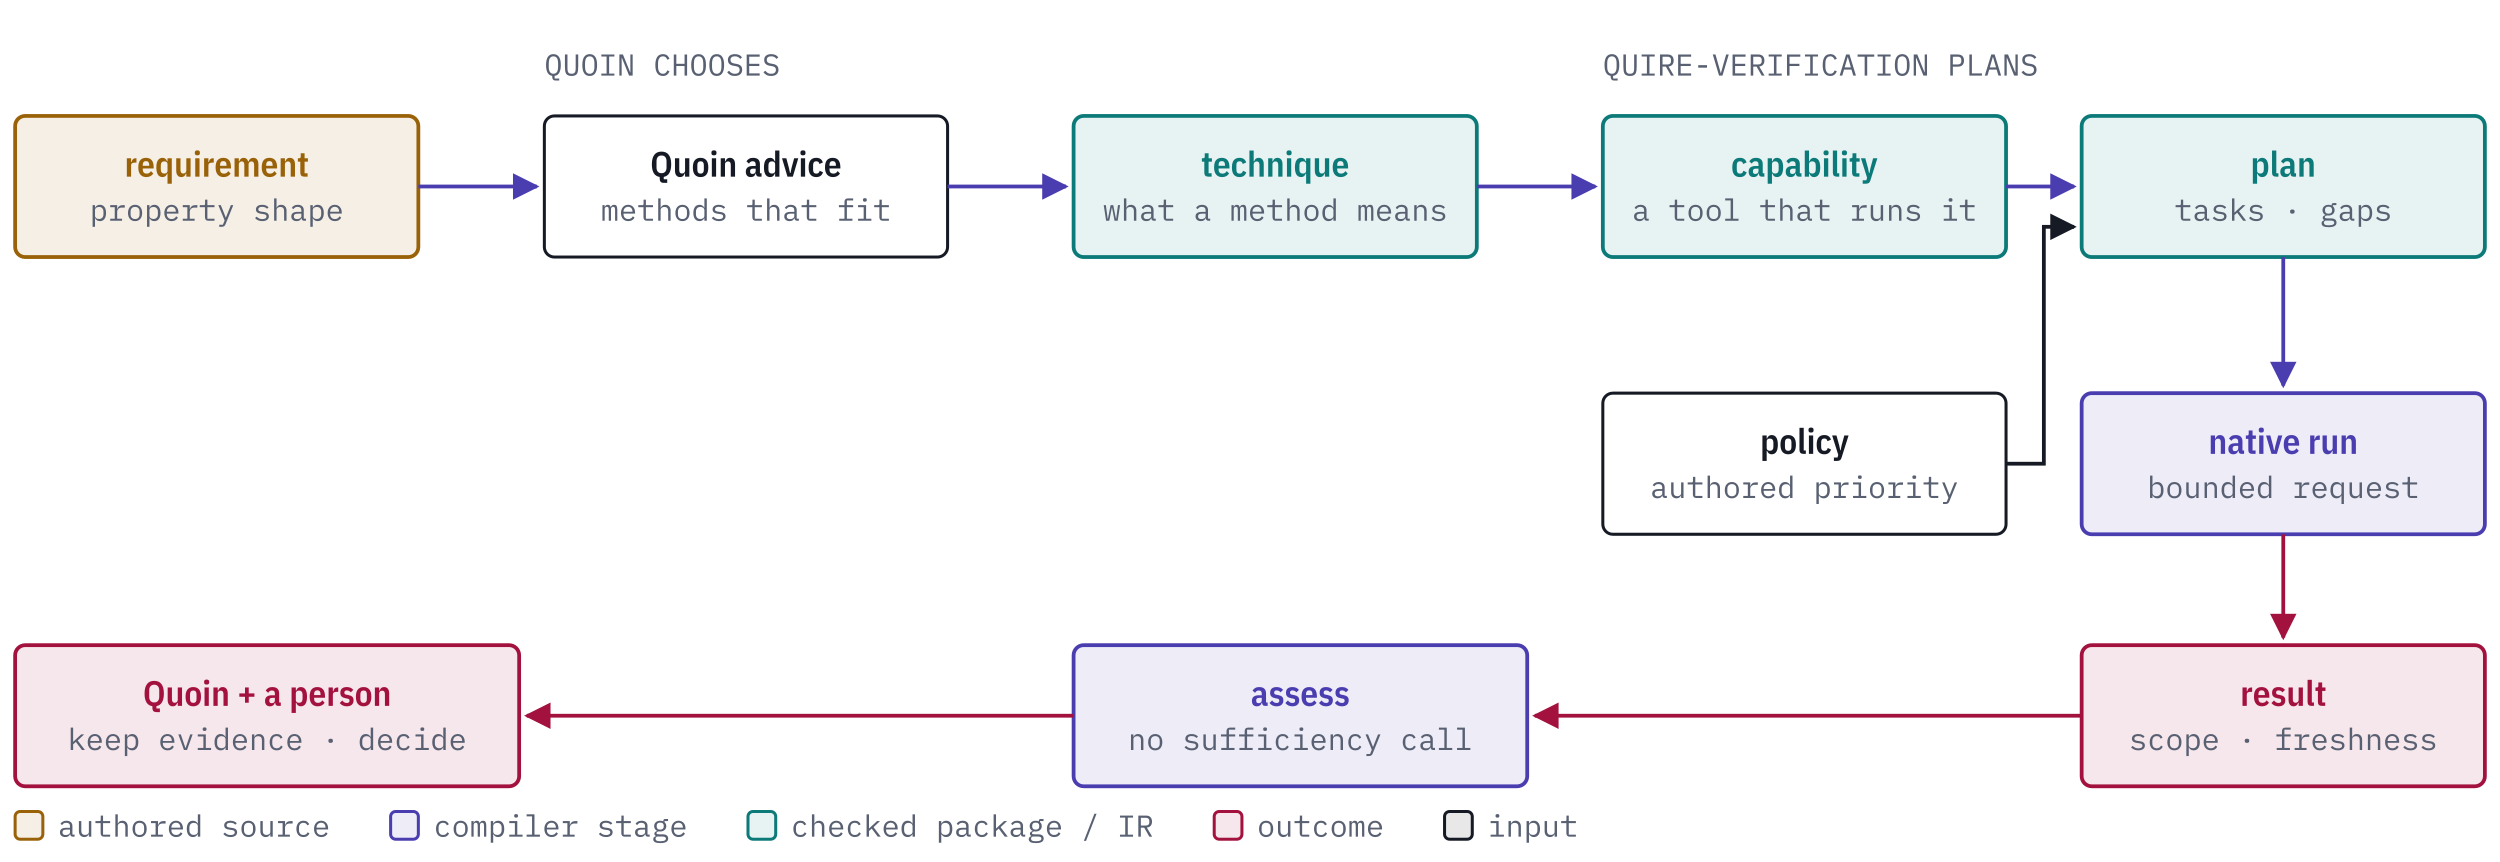
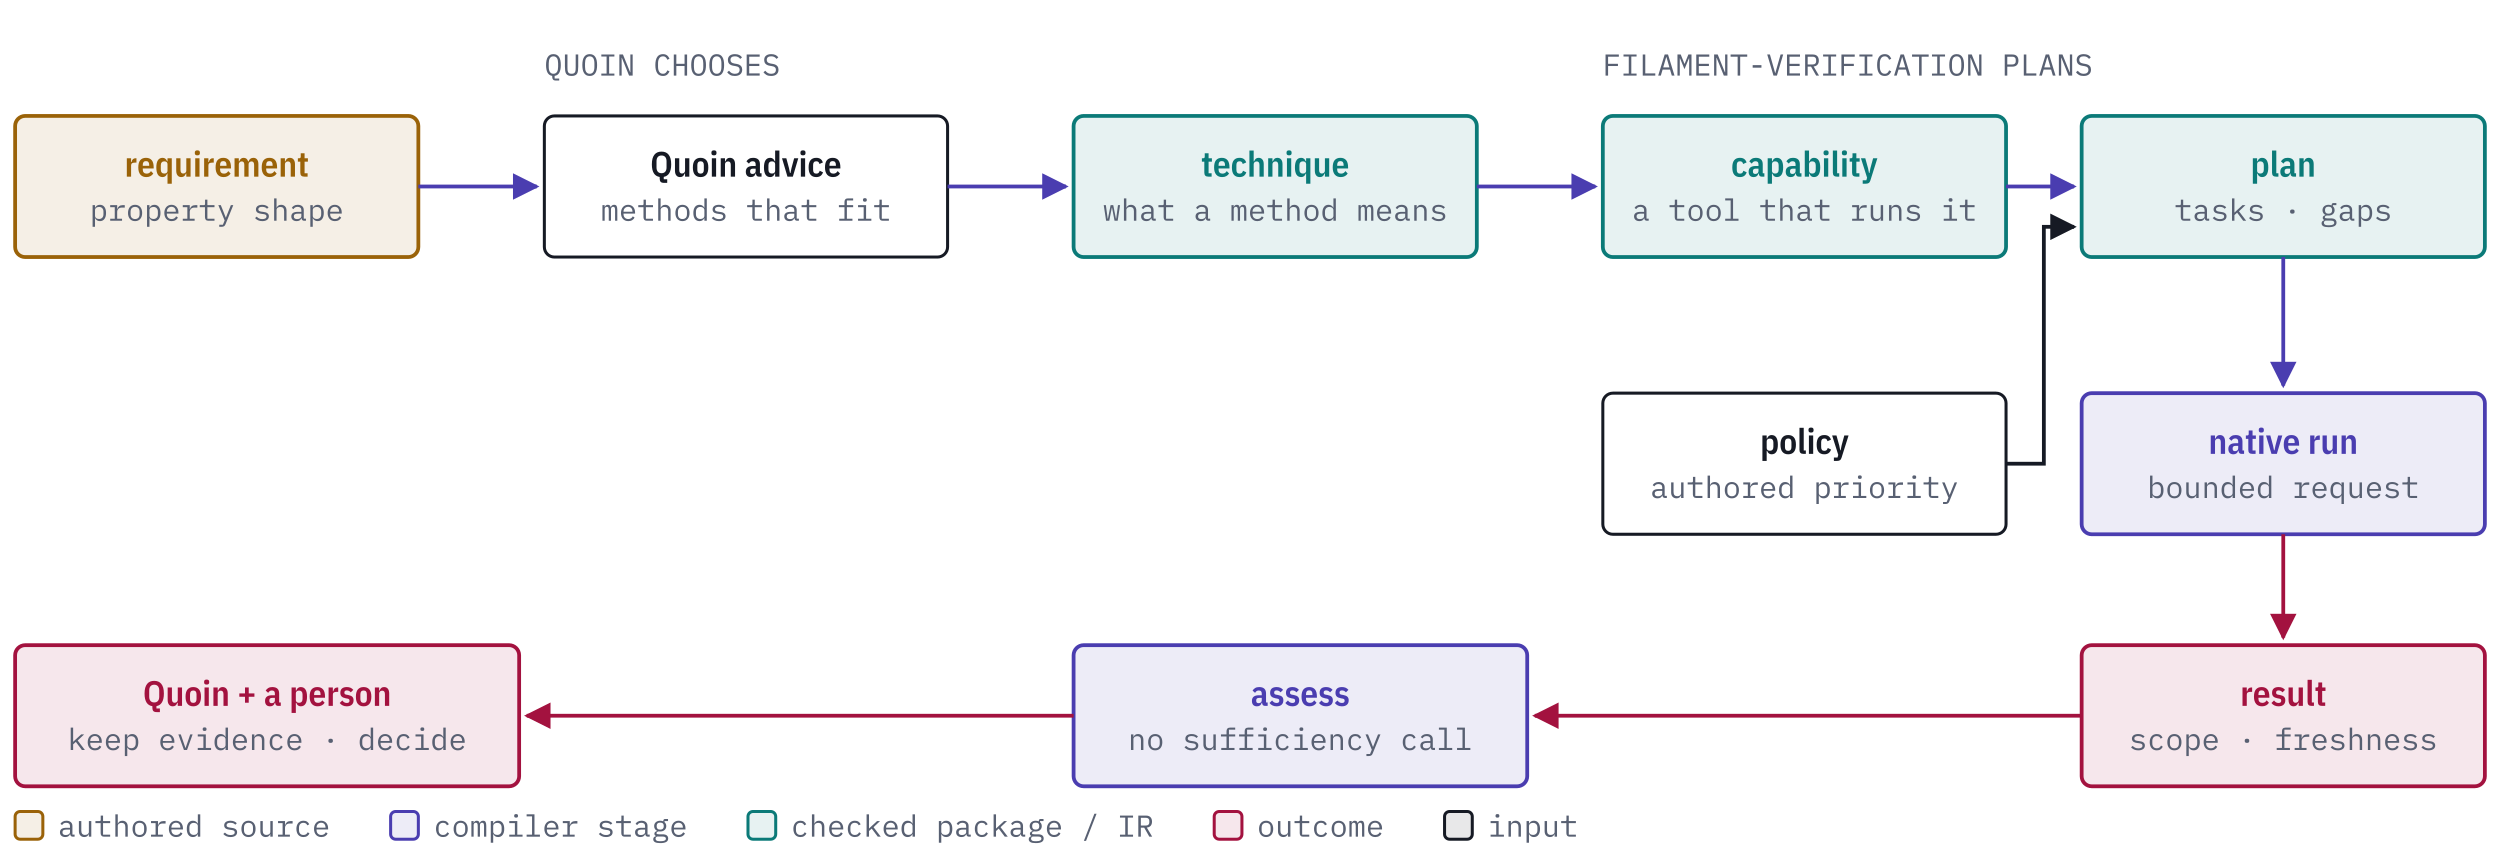
- <svg xmlns="http://www.w3.org/2000/svg" width="992" height="342" viewBox="-6 -6 992 342" role="img" aria-label="Quoin's method catalog and its advice for a requirement supply the techniques that apply. quire-verification combines them with tool capabilities and a selection policy into a verification plan whose tasks are ready, blocked or unsupported. A native producer runs the ready tasks, and the technique results come back to be assessed for scope and freshness. Quoin keeps the evidence and a person decides whether it is enough.">
+ <svg xmlns="http://www.w3.org/2000/svg" width="992" height="342" viewBox="-6 -6 992 342" role="img" aria-label="Quoin's method catalog and its advice for a requirement supply the techniques that apply. filament-verification combines them with tool capabilities and a selection policy into a verification plan whose tasks are ready, blocked or unsupported. A native producer runs the ready tasks, and the technique results come back to be assessed for scope and freshness. Quoin keeps the evidence and a person decides whether it is enough.">
  <defs>
    <path id="mono_A" d="M481 0 422 199H177L118 0H31L245 698H356L570 0ZM304 609H295L197 272H402Z" />
    <path id="mono_C" d="M323 -12Q195 -12 132 81Q70 174 70 349Q70 524 132 617Q195 710 323 710Q371 710 406 697Q441 684 466 662Q491 640 508 612Q525 585 538 557L466 524Q457 547 445 568Q433 588 416 604Q400 619 378 628Q355 637 323 637Q240 637 200 574Q159 511 159 406V292Q159 187 200 124Q240 61 323 61Q355 61 378 70Q400 79 416 94Q433 110 445 130Q457 151 466 174L538 141Q525 112 508 85Q491 58 466 36Q441 14 406 1Q371 -12 323 -12Z" />
    <path id="mono_E" d="M90 0V698H520V625H174V390H508V317H174V73H520V0Z" />
    <path id="mono_F" d="M90 0V698H530V625H174V390H500V317H174V0Z" />
    <path id="mono_H" d="M436 317H164V0H80V698H164V390H436V698H520V0H436Z" />
    <path id="mono_I" d="M84 0V67H258V631H84V698H516V631H342V67H516V0Z" />
    <path id="mono_L" d="M120 0V698H204V73H535V0Z" />
+     <path id="mono_M" d="M455 350V571H447L300 212L153 571H145V350V0H68V698H176L299 390H305L428 698H532V0H455Z" />
    <path id="mono_N" d="M163 588H156V0H80V698H199L437 110H444V698H520V0H401Z" />
    <path id="mono_O" d="M300 -12Q236 -12 190 12Q144 37 114 83Q84 129 70 196Q56 263 56 349Q56 434 70 502Q84 569 114 615Q144 661 190 686Q236 710 300 710Q364 710 410 686Q456 661 486 615Q516 569 530 502Q544 434 544 349Q544 263 530 196Q516 129 486 83Q456 37 410 12Q364 -12 300 -12ZM300 61Q342 61 371 78Q400 94 419 124Q438 154 446 196Q455 239 455 292V406Q455 458 446 501Q438 544 419 574Q400 604 371 620Q342 637 300 637Q258 637 229 620Q200 604 181 574Q162 544 154 501Q145 458 145 406V292Q145 239 154 196Q162 154 181 124Q200 94 229 78Q258 61 300 61Z" />
    <path id="mono_P" d="M90 0V698H344Q441 698 492 645Q543 592 543 497Q543 402 492 349Q441 296 344 296H174V0ZM174 369H342Q395 369 424 396Q454 422 454 471V523Q454 572 424 598Q395 625 342 625H174Z" />
    <path id="mono_Q" d="M491 -164H374Q315 -164 288 -131Q260 -98 260 -46V-9Q207 -2 168 26Q130 53 105 98Q80 144 68 208Q56 271 56 349Q56 434 70 502Q84 569 114 615Q144 661 190 686Q236 710 300 710Q364 710 410 686Q456 661 486 615Q516 569 530 502Q544 434 544 349Q544 192 495 98Q446 5 340 -9V-96H491ZM300 61Q342 61 371 78Q400 94 419 124Q438 154 446 196Q455 239 455 292V406Q455 458 446 501Q438 544 419 574Q400 604 371 620Q342 637 300 637Q258 637 229 620Q200 604 181 574Q162 544 154 501Q145 458 145 406V292Q145 239 154 196Q162 154 181 124Q200 94 229 78Q258 61 300 61Z" />
    <path id="mono_R" d="M174 0H90V698H344Q441 698 492 645Q543 592 543 497Q543 412 499 361Q455 310 371 302L549 0H455L285 298H174ZM342 369Q395 369 424 396Q454 422 454 471V523Q454 572 424 598Q395 625 342 625H174V369Z" />
    <path id="mono_S" d="M298 -12Q204 -12 144 22Q84 57 45 111L106 161Q147 110 192 85Q238 60 301 60Q377 60 417 95Q457 130 457 193Q457 244 428 272Q399 301 327 313L249 326Q198 335 164 353Q129 371 108 396Q87 422 78 452Q69 483 69 516Q69 612 132 661Q195 710 302 710Q386 710 444 682Q501 654 536 603L477 552Q448 590 407 614Q366 638 301 638Q230 638 192 608Q154 578 154 518Q154 471 182 442Q211 412 285 399L360 386Q411 377 446 359Q481 341 502 316Q524 291 533 260Q542 229 542 195Q542 98 478 43Q415 -12 298 -12Z" />
    <path id="mono_T" d="M342 625V0H258V625H25V698H575V625Z" />
    <path id="mono_U" d="M164 698V279Q164 228 167 188Q170 148 183 120Q196 91 224 76Q251 61 300 61Q349 61 376 76Q404 91 417 120Q430 148 433 188Q436 228 436 279V698H520V299Q520 221 512 163Q505 105 482 66Q458 27 414 8Q371 -12 300 -12Q229 -12 186 8Q142 27 118 66Q95 105 88 163Q80 221 80 299V698Z" />
    <path id="mono_V" d="M243 0 36 698H125L224 349L299 85H304L379 349L478 698H564L357 0Z" />
    <path id="mono_a" d="M495 0Q448 0 428 24Q408 48 403 84H398Q381 39 344 14Q306 -12 243 -12Q162 -12 114 30Q66 72 66 145Q66 217 118 256Q171 295 288 295H398V346Q398 403 366 432Q334 460 275 460Q223 460 190 440Q157 419 137 384L83 424Q93 444 110 463Q127 482 152 496Q177 511 209 520Q241 528 280 528Q371 528 424 482Q478 436 478 354V70H550V0ZM257 55Q288 55 314 62Q339 70 358 82Q377 95 388 112Q398 130 398 150V235H288Q216 235 183 215Q150 195 150 157V136Q150 96 178 76Q207 55 257 55Z" />
    <path id="mono_b" d="M95 740H175V432H179Q229 528 338 528Q433 528 486 457Q540 386 540 258Q540 130 486 59Q433 -12 338 -12Q229 -12 179 84H175V0H95ZM307 59Q377 59 416 102Q454 144 454 214V302Q454 372 416 414Q377 457 307 457Q280 457 256 450Q232 443 214 430Q196 416 186 396Q175 377 175 351V165Q175 139 186 120Q196 100 214 86Q232 73 256 66Q280 59 307 59Z" />
    <path id="mono_c" d="M318 -12Q262 -12 218 8Q175 27 145 62Q115 97 100 147Q84 197 84 258Q84 319 100 369Q116 419 146 454Q176 490 219 509Q262 528 317 528Q392 528 439 495Q486 462 508 409L444 375Q430 415 398 437Q365 459 317 459Q282 459 254 448Q227 436 208 415Q189 394 180 365Q170 336 170 302V214Q170 180 180 151Q189 122 208 101Q227 80 255 68Q283 57 319 57Q371 57 405 81Q439 105 459 147L516 108Q493 56 444 22Q396 -12 318 -12Z" />
    <path id="mono_d" d="M425 84H421Q371 -12 262 -12Q167 -12 114 59Q60 130 60 258Q60 386 114 457Q167 528 262 528Q371 528 421 432H425V740H505V0H425ZM293 59Q320 59 344 66Q368 73 386 86Q404 100 414 120Q425 139 425 165V351Q425 377 414 396Q404 416 386 430Q368 443 344 450Q320 457 293 457Q223 457 184 414Q146 372 146 302V214Q146 144 184 102Q223 59 293 59Z" />
    <path id="mono_e" d="M309 -12Q253 -12 208 7Q164 26 132 62Q101 97 84 146Q67 196 67 257Q67 319 84 369Q102 419 133 454Q164 490 208 509Q251 528 304 528Q356 528 398 509Q441 490 471 456Q501 423 517 377Q533 331 533 276V238H151V214Q151 180 162 151Q173 122 194 101Q214 80 244 68Q273 57 309 57Q361 57 399 81Q437 105 457 147L516 107Q493 55 440 22Q386 -12 309 -12ZM304 462Q271 462 243 450Q215 438 194 417Q174 396 162 368Q151 339 151 305V298H447V309Q447 343 436 371Q426 399 408 420Q389 440 362 451Q336 462 304 462Z" />
    <path id="mono_f" d="M83 68H257V448H73V516H257V622Q257 674 284 707Q312 740 371 740H544V672H337V516H544V448H337V68H521V0H83Z" />
    <path id="mono_g" d="M561 -59Q561 -137 496 -174Q431 -212 301 -212Q176 -212 122 -179Q67 -146 67 -84Q67 -42 89 -19Q111 4 151 15V27Q129 38 117 55Q105 72 105 98Q105 138 132 158Q158 178 198 188V192Q150 213 124 254Q97 295 97 350Q97 389 111 422Q125 455 152 478Q178 502 215 515Q252 528 297 528Q355 528 399 507V516Q399 546 413 566Q427 586 461 586H556V516H440V481Q468 457 483 424Q498 391 498 350Q498 311 484 278Q469 245 443 222Q417 198 380 185Q342 172 297 172Q284 172 272 173Q260 174 248 176Q236 174 223 170Q210 165 199 158Q188 150 181 140Q174 130 174 117Q174 94 197 86Q220 79 257 79H371Q471 79 516 42Q561 4 561 -59ZM486 -63Q486 -32 461 -14Q436 5 374 5H195Q143 -16 143 -65Q143 -99 170 -124Q197 -148 260 -148H338Q408 -148 447 -126Q486 -105 486 -63ZM297 234Q357 234 386 262Q414 290 414 336V365Q414 411 386 438Q357 466 297 466Q237 466 209 438Q181 411 181 365V336Q181 290 209 262Q237 234 297 234Z" />
    <path id="mono_h" d="M98 740H178V432H182Q190 451 202 468Q214 486 232 499Q249 512 273 520Q297 528 329 528Q410 528 459 476Q508 425 508 331V0H428V317Q428 388 397 422Q366 457 306 457Q282 457 259 451Q236 445 218 433Q200 421 189 402Q178 383 178 358V0H98Z" />
    <path id="mono_hyphen" d="M155 262V346H445V262Z" />
    <path id="mono_i" d="M332 630Q297 630 283 644Q269 659 269 681V697Q269 719 283 734Q297 748 332 748Q367 748 381 734Q395 719 395 697V681Q395 659 381 644Q367 630 332 630ZM106 68H292V448H106V516H372V68H546V0H106Z" />
    <path id="mono_k" d="M105 740H185V273H189L279 358L451 516H549L335 314L574 0H475L274 268L185 187V0H105Z" />
    <path id="mono_l" d="M80 68H260V672H80V740H340V68H520V0H80Z" />
    <path id="mono_m" d="M54 0V516H128V456H132Q144 486 166 507Q188 528 231 528Q276 528 298 506Q320 483 325 447H328Q342 482 368 505Q394 528 440 528Q503 528 524 484Q546 440 546 358V0H472V345Q472 411 458 436Q445 462 409 462Q377 462 357 442Q337 421 337 379V0H263V345Q263 411 250 436Q236 462 201 462Q169 462 148 442Q128 421 128 379V0Z" />
    <path id="mono_n" d="M98 0V516H178V432H182Q190 451 202 468Q214 486 232 499Q249 512 273 520Q297 528 329 528Q410 528 459 476Q508 425 508 331V0H428V317Q428 388 397 422Q366 457 306 457Q282 457 259 451Q236 445 218 433Q200 421 189 402Q178 383 178 358V0Z" />
    <path id="mono_o" d="M300 -12Q246 -12 202 7Q159 26 128 62Q98 97 82 146Q66 196 66 258Q66 319 82 369Q98 419 128 454Q159 490 202 509Q246 528 300 528Q354 528 398 509Q441 490 472 454Q502 419 518 369Q534 319 534 258Q534 196 518 146Q502 97 472 62Q441 26 398 7Q354 -12 300 -12ZM300 57Q367 57 408 97Q449 137 449 221V295Q449 379 408 419Q367 459 300 459Q233 459 192 419Q151 379 151 295V221Q151 137 192 97Q233 57 300 57Z" />
    <path id="mono_p" d="M95 516H175V432H179Q229 528 338 528Q433 528 486 457Q540 386 540 258Q540 130 486 59Q433 -12 338 -12Q229 -12 179 84H175V-200H95ZM307 59Q377 59 416 102Q454 144 454 214V302Q454 372 416 414Q377 457 307 457Q280 457 256 450Q232 443 214 430Q196 416 186 396Q175 377 175 351V165Q175 139 186 120Q196 100 214 86Q232 73 256 66Q280 59 307 59Z" />
    <path id="mono_periodcentered" d="M300 235Q259 235 242 252Q226 269 226 295V313Q226 339 242 356Q259 373 300 373Q341 373 358 356Q374 339 374 313V295Q374 269 358 252Q341 235 300 235Z" />
    <path id="mono_q" d="M425 84H421Q371 -12 262 -12Q167 -12 114 59Q60 130 60 258Q60 386 114 457Q167 528 262 528Q371 528 421 432H425V516H505V-200H425ZM293 59Q320 59 344 66Q368 73 386 86Q404 100 414 120Q425 139 425 165V351Q425 377 414 396Q404 416 386 430Q368 443 344 450Q320 457 293 457Q223 457 184 414Q146 372 146 302V214Q146 144 184 102Q223 59 293 59Z" />
    <path id="mono_r" d="M77 68H228V448H77V516H308V386H313Q329 447 374 482Q418 516 487 516H559V436H462Q393 436 350 396Q308 356 308 291V68H469V0H77Z" />
    <path id="mono_s" d="M306 -12Q225 -12 166 16Q108 43 67 89L121 136Q158 97 202 76Q246 55 308 55Q368 55 406 76Q445 98 445 144Q445 164 438 178Q430 191 417 199Q404 207 388 212Q372 216 354 219L273 231Q246 235 214 242Q183 249 157 264Q131 280 114 306Q96 332 96 374Q96 413 112 442Q127 470 155 490Q183 509 221 518Q259 528 304 528Q374 528 426 506Q477 484 514 445L462 396Q453 407 440 418Q426 430 406 440Q387 449 361 455Q335 461 301 461Q240 461 208 440Q175 419 175 379Q175 359 182 346Q190 332 203 324Q216 316 232 312Q249 307 266 304L347 292Q375 288 406 281Q437 274 463 258Q489 243 506 217Q524 191 524 149Q524 72 464 30Q405 -12 306 -12Z" />
    <path id="mono_slash" d="M90 -138 438 760H510L162 -138Z" />
    <path id="mono_t" d="M325 0Q266 0 238 33Q211 66 211 118V448H39V516H167Q193 516 204 526Q214 537 214 563V698H291V516H526V448H291V68H526V0Z" />
    <path id="mono_u" d="M422 84H418Q410 65 398 48Q386 30 368 17Q351 4 327 -4Q303 -12 271 -12Q190 -12 141 40Q92 91 92 185V516H172V199Q172 128 203 94Q234 59 294 59Q318 59 341 65Q364 71 382 83Q400 95 411 114Q422 132 422 158V516H502V0H422Z" />
    <path id="mono_v" d="M249 0 64 516H145L219 300L299 67H303L383 300L457 516H536L351 0Z" />
    <path id="mono_w" d="M30 516H101L160 70H169L257 516H345L433 70H442L501 516H570L491 0H387L305 432H297L213 0H109Z" />
    <path id="mono_y" d="M467 516H547L291 -113Q282 -135 271 -152Q260 -168 245 -178Q230 -189 209 -194Q188 -200 159 -200H83V-132H203L261 10L53 516H135L222 300L299 104H303L380 300Z" />
    <path id="title_Q" d="M482 -176H390Q324 -176 296 -146Q269 -116 269 -59V-8Q218 -1 176 24Q135 48 106 92Q78 135 62 199Q47 263 47 349Q47 445 66 514Q86 582 122 626Q157 669 208 690Q258 710 321 710Q384 710 434 690Q485 669 520 626Q556 582 576 514Q595 445 595 349Q595 265 580 203Q566 141 539 98Q512 54 472 28Q433 3 384 -6V-73H482ZM321 98Q389 98 426 140Q463 183 463 262V436Q463 515 426 558Q389 600 321 600Q253 600 216 558Q179 515 179 436V262Q179 183 216 140Q253 98 321 98Z" />
    <path id="title_a" d="M406 0Q325 0 321 89H309Q299 41 264 14Q229 -12 177 -12Q105 -12 69 28Q33 68 33 140Q33 222 84 262Q135 302 231 302H312V347Q312 393 292 415Q273 437 228 437Q191 437 166 420Q141 402 122 370L51 434Q80 479 124 506Q169 534 238 534Q433 534 433 350V97H479V0ZM223 77Q260 77 286 98Q312 120 312 158V227H239Q155 227 155 162V140Q155 107 173 92Q191 77 223 77Z" />
    <path id="title_b" d="M66 740H187V436H201Q212 480 246 507Q279 534 324 534Q416 534 460 464Q504 395 504 261Q504 127 460 58Q416 -12 324 -12Q279 -12 246 15Q212 42 201 86H187V0H66ZM278 88Q325 88 351 117Q377 146 377 199V323Q377 376 351 405Q325 434 278 434Q237 434 212 414Q187 393 187 356V166Q187 129 212 108Q237 88 278 88Z" />
    <path id="title_c" d="M251 -12Q145 -12 90 54Q34 120 34 261Q34 402 90 468Q145 534 251 534Q328 534 374 499Q419 464 439 403L340 359Q332 397 312 416Q291 436 251 436Q161 436 161 328V194Q161 86 251 86Q293 86 315 106Q337 126 348 168L442 123Q396 -12 251 -12Z" />
    <path id="title_d" d="M357 86H343Q332 42 298 15Q265 -12 220 -12Q128 -12 84 58Q40 127 40 261Q40 395 84 464Q128 534 220 534Q265 534 298 507Q332 480 343 436H357V740H478V0H357ZM266 88Q307 88 332 108Q357 129 357 166V356Q357 393 332 414Q307 434 266 434Q219 434 193 405Q167 376 167 323V199Q167 146 193 117Q219 88 266 88Z" />
    <path id="title_e" d="M263 -12Q212 -12 170 4Q127 21 97 54Q67 88 50 140Q34 191 34 261Q34 402 90 468Q147 534 252 534Q357 534 414 468Q470 402 470 261V232H161V198Q161 146 190 116Q219 86 270 86Q313 86 342 104Q372 123 393 158L459 89Q430 43 381 16Q332 -12 263 -12ZM252 441Q161 441 161 333V307H343V333Q343 441 252 441Z" />
    <path id="title_h" d="M66 740H187V435H201Q232 534 326 534Q396 534 434 486Q472 439 472 351V0H351V330Q351 432 275 432Q238 432 212 410Q187 389 187 350V0H66Z" />
    <path id="title_i" d="M126 604Q88 604 71 620Q54 637 54 665V685Q54 713 71 730Q88 746 126 746Q164 746 181 730Q198 713 198 685V665Q198 637 181 620Q164 604 126 604ZM66 522H187V0H66Z" />
    <path id="title_l" d="M184 0Q121 0 94 28Q66 56 66 116V740H187V97H247V0Z" />
    <path id="title_m" d="M66 0V522H187V435H201Q232 534 324 534Q422 534 451 431H463Q480 484 516 509Q551 534 602 534Q668 534 705 486Q742 439 742 351V0H621V330Q621 432 548 432Q513 432 488 410Q464 389 464 350V0H343V330Q343 384 325 408Q307 432 271 432Q236 432 212 410Q187 389 187 350V0Z" />
    <path id="title_n" d="M66 0V522H187V435H201Q232 534 326 534Q396 534 434 486Q472 439 472 351V0H351V330Q351 432 275 432Q238 432 212 410Q187 389 187 350V0Z" />
    <path id="title_o" d="M253 -12Q149 -12 92 54Q34 120 34 261Q34 402 92 468Q149 534 253 534Q357 534 414 468Q472 402 472 261Q472 120 414 54Q357 -12 253 -12ZM253 86Q345 86 345 194V328Q345 436 253 436Q161 436 161 328V194Q161 86 253 86Z" />
    <path id="title_p" d="M66 522H187V436H201Q212 480 246 507Q279 534 324 534Q416 534 460 464Q504 395 504 261Q504 127 460 58Q416 -12 324 -12Q279 -12 246 15Q212 42 201 86H187V-200H66ZM278 88Q325 88 351 117Q377 146 377 199V323Q377 376 351 405Q325 434 278 434Q237 434 212 414Q187 393 187 356V166Q187 129 212 108Q237 88 278 88Z" />
    <path id="title_plus" d="M217 90V259H56V354H217V523H323V354H484V259H323V90Z" />
    <path id="title_q" d="M357 86H343Q332 42 298 15Q265 -12 220 -12Q128 -12 84 58Q40 127 40 261Q40 395 84 464Q128 534 220 534Q265 534 298 507Q332 480 343 436H357V522H478V-200H357ZM266 88Q307 88 332 108Q357 129 357 166V356Q357 393 332 414Q307 434 266 434Q219 434 193 405Q167 376 167 323V199Q167 146 193 117Q219 88 266 88Z" />
    <path id="title_r" d="M66 0V522H187V415H201Q210 467 238 494Q267 522 313 522H339V398H299Q242 398 214 380Q187 362 187 317V0Z" />
    <path id="title_s" d="M224 -12Q159 -12 110 12Q61 35 24 82L98 154Q123 119 154 101Q185 83 226 83Q302 83 302 147Q302 172 290 186Q277 201 247 206L198 215Q116 230 79 266Q42 302 42 371Q42 453 90 494Q138 534 226 534Q287 534 332 514Q376 494 409 455L338 384Q318 409 290 424Q261 439 226 439Q156 439 156 376Q156 350 170 336Q184 323 214 318L264 309Q346 294 382 258Q417 223 417 159Q417 78 367 33Q317 -12 224 -12Z" />
    <path id="title_t" d="M210 0Q147 0 119 28Q91 56 91 117V425H22V522H58Q84 522 94 534Q103 546 103 572V664H212V522H306V425H212V97H298V0Z" />
    <path id="title_u" d="M346 88H332Q302 -12 205 -12Q135 -12 98 36Q60 83 60 172V522H181V192Q181 89 257 89Q294 89 320 111Q346 133 346 172V522H467V0H346Z" />
    <path id="title_v" d="M162 0 8 522H130L205 244L234 103H248L277 244L352 522H469L315 0Z" />
    <path id="title_y" d="M353 522H474L275 -109Q258 -162 227 -181Q196 -200 140 -200H58V-103H161L182 -29L8 522H131L209 240L237 103H249L277 241Z" />
    <marker id="ah-evidence" viewBox="0 0 10 10" refX="9" refY="5" markerWidth="7" markerHeight="7" orient="auto-start-reverse">
      <path d="M0,0 L10,5 L0,10 z" fill="#a3123f" />
    </marker>
    <marker id="ah-ink" viewBox="0 0 10 10" refX="9" refY="5" markerWidth="7" markerHeight="7" orient="auto-start-reverse">
      <path d="M0,0 L10,5 L0,10 z" fill="#161a24" />
    </marker>
    <marker id="ah-logic" viewBox="0 0 10 10" refX="9" refY="5" markerWidth="7" markerHeight="7" orient="auto-start-reverse">
      <path d="M0,0 L10,5 L0,10 z" fill="#4a3db0" />
    </marker>
  </defs>
  <rect x="0" y="40" width="160" height="56" rx="4" stroke="#9a6208" stroke-width="1.5" fill="#9a6208" fill-opacity="0.1" />
  <g fill="#9a6208" transform="translate(43.4,64.1) scale(0.014,-0.014)">
    <use href="#title_r" x="0" />
    <use href="#title_e" x="357" />
    <use href="#title_q" x="862" />
    <use href="#title_u" x="1406" />
    <use href="#title_i" x="1939" />
    <use href="#title_r" x="2191" />
    <use href="#title_e" x="2548" />
    <use href="#title_m" x="3053" />
    <use href="#title_e" x="3855" />
    <use href="#title_n" x="4360" />
    <use href="#title_t" x="4892" />
  </g>
  <g fill="#586072" transform="translate(29.6,81.6) scale(0.012,-0.012)">
    <use href="#mono_p" x="0" />
    <use href="#mono_r" x="600" />
    <use href="#mono_o" x="1200" />
    <use href="#mono_p" x="1800" />
    <use href="#mono_e" x="2400" />
    <use href="#mono_r" x="3000" />
    <use href="#mono_t" x="3600" />
    <use href="#mono_y" x="4200" />
    <use href="#mono_s" x="5400" />
    <use href="#mono_h" x="6000" />
    <use href="#mono_a" x="6600" />
    <use href="#mono_p" x="7200" />
    <use href="#mono_e" x="7800" />
  </g>
  <rect x="210" y="40" width="160" height="56" rx="4" stroke="#161a24" stroke-width="1.2" fill="none" />
  <g fill="#161a24" transform="translate(252,64.1) scale(0.014,-0.014)">
    <use href="#title_Q" x="0" />
    <use href="#title_u" x="642" />
    <use href="#title_o" x="1175" />
    <use href="#title_i" x="1681" />
    <use href="#title_n" x="1933" />
    <use href="#title_a" x="2677" />
    <use href="#title_d" x="3184" />
    <use href="#title_v" x="3728" />
    <use href="#title_i" x="4204" />
    <use href="#title_c" x="4456" />
    <use href="#title_e" x="4920" />
  </g>
  <g fill="#586072" transform="translate(232.4,81.6) scale(0.012,-0.012)">
    <use href="#mono_m" x="0" />
    <use href="#mono_e" x="600" />
    <use href="#mono_t" x="1200" />
    <use href="#mono_h" x="1800" />
    <use href="#mono_o" x="2400" />
    <use href="#mono_d" x="3000" />
    <use href="#mono_s" x="3600" />
    <use href="#mono_t" x="4800" />
    <use href="#mono_h" x="5400" />
    <use href="#mono_a" x="6000" />
    <use href="#mono_t" x="6600" />
    <use href="#mono_f" x="7800" />
    <use href="#mono_i" x="8400" />
    <use href="#mono_t" x="9000" />
  </g>
  <rect x="420" y="40" width="160" height="56" rx="4" stroke="#0b7a78" stroke-width="1.5" fill="#0b7a78" fill-opacity="0.1" />
  <g fill="#0b7a78" transform="translate(470.6,64.1) scale(0.014,-0.014)">
    <use href="#title_t" x="0" />
    <use href="#title_e" x="334" />
    <use href="#title_c" x="839" />
    <use href="#title_h" x="1303" />
    <use href="#title_n" x="1835" />
    <use href="#title_i" x="2367" />
    <use href="#title_q" x="2619" />
    <use href="#title_u" x="3163" />
    <use href="#title_e" x="3696" />
  </g>
  <g fill="#586072" transform="translate(431.6,81.6) scale(0.012,-0.012)">
    <use href="#mono_w" x="0" />
    <use href="#mono_h" x="600" />
    <use href="#mono_a" x="1200" />
    <use href="#mono_t" x="1800" />
    <use href="#mono_a" x="3000" />
    <use href="#mono_m" x="4200" />
    <use href="#mono_e" x="4800" />
    <use href="#mono_t" x="5400" />
    <use href="#mono_h" x="6000" />
    <use href="#mono_o" x="6600" />
    <use href="#mono_d" x="7200" />
    <use href="#mono_m" x="8400" />
    <use href="#mono_e" x="9000" />
    <use href="#mono_a" x="9600" />
    <use href="#mono_n" x="10200" />
    <use href="#mono_s" x="10800" />
  </g>
  <rect x="630" y="40" width="160" height="56" rx="4" stroke="#0b7a78" stroke-width="1.5" fill="#0b7a78" fill-opacity="0.1" />
  <g fill="#0b7a78" transform="translate(680.9,64.1) scale(0.014,-0.014)">
    <use href="#title_c" x="0" />
    <use href="#title_a" x="464" />
    <use href="#title_p" x="971" />
    <use href="#title_a" x="1515" />
    <use href="#title_b" x="2022" />
    <use href="#title_i" x="2566" />
    <use href="#title_l" x="2818" />
    <use href="#title_i" x="3086" />
    <use href="#title_t" x="3338" />
    <use href="#title_y" x="3672" />
  </g>
  <g fill="#586072" transform="translate(641.6,81.6) scale(0.012,-0.012)">
    <use href="#mono_a" x="0" />
    <use href="#mono_t" x="1200" />
    <use href="#mono_o" x="1800" />
    <use href="#mono_o" x="2400" />
    <use href="#mono_l" x="3000" />
    <use href="#mono_t" x="4200" />
    <use href="#mono_h" x="4800" />
    <use href="#mono_a" x="5400" />
    <use href="#mono_t" x="6000" />
    <use href="#mono_r" x="7200" />
    <use href="#mono_u" x="7800" />
    <use href="#mono_n" x="8400" />
    <use href="#mono_s" x="9000" />
    <use href="#mono_i" x="10200" />
    <use href="#mono_t" x="10800" />
  </g>
  <rect x="820" y="40" width="160" height="56" rx="4" stroke="#0b7a78" stroke-width="1.5" fill="#0b7a78" fill-opacity="0.1" />
  <g fill="#0b7a78" transform="translate(887,64.1) scale(0.014,-0.014)">
    <use href="#title_p" x="0" />
    <use href="#title_l" x="544" />
    <use href="#title_a" x="812" />
    <use href="#title_n" x="1319" />
  </g>
  <g fill="#586072" transform="translate(856.8,81.6) scale(0.012,-0.012)">
    <use href="#mono_t" x="0" />
    <use href="#mono_a" x="600" />
    <use href="#mono_s" x="1200" />
    <use href="#mono_k" x="1800" />
    <use href="#mono_s" x="2400" />
    <use href="#mono_periodcentered" x="3600" />
    <use href="#mono_g" x="4800" />
    <use href="#mono_a" x="5400" />
    <use href="#mono_p" x="6000" />
    <use href="#mono_s" x="6600" />
  </g>
  <path d="M160,68 L207,68" fill="none" stroke="#4a3db0" stroke-width="1.5" marker-end="url(#ah-logic)" />
  <path d="M370,68 L417,68" fill="none" stroke="#4a3db0" stroke-width="1.5" marker-end="url(#ah-logic)" />
  <path d="M580,68 L627,68" fill="none" stroke="#4a3db0" stroke-width="1.5" marker-end="url(#ah-logic)" />
  <path d="M790,68 L817,68" fill="none" stroke="#4a3db0" stroke-width="1.5" marker-end="url(#ah-logic)" />
  <g fill="#586072" transform="translate(210,24) scale(0.012,-0.012)">
    <use href="#mono_Q" x="0" />
    <use href="#mono_U" x="600" />
    <use href="#mono_O" x="1200" />
    <use href="#mono_I" x="1800" />
    <use href="#mono_N" x="2400" />
    <use href="#mono_C" x="3600" />
    <use href="#mono_H" x="4200" />
    <use href="#mono_O" x="4800" />
    <use href="#mono_O" x="5400" />
    <use href="#mono_S" x="6000" />
    <use href="#mono_E" x="6600" />
    <use href="#mono_S" x="7200" />
  </g>
  <g fill="#586072" transform="translate(630,24) scale(0.012,-0.012)">
-     <use href="#mono_Q" x="0" />
-     <use href="#mono_U" x="600" />
-     <use href="#mono_I" x="1200" />
-     <use href="#mono_R" x="1800" />
-     <use href="#mono_E" x="2400" />
-     <use href="#mono_hyphen" x="3000" />
-     <use href="#mono_V" x="3600" />
-     <use href="#mono_E" x="4200" />
-     <use href="#mono_R" x="4800" />
-     <use href="#mono_I" x="5400" />
-     <use href="#mono_F" x="6000" />
-     <use href="#mono_I" x="6600" />
-     <use href="#mono_C" x="7200" />
-     <use href="#mono_A" x="7800" />
-     <use href="#mono_T" x="8400" />
-     <use href="#mono_I" x="9000" />
-     <use href="#mono_O" x="9600" />
-     <use href="#mono_N" x="10200" />
-     <use href="#mono_P" x="11400" />
-     <use href="#mono_L" x="12000" />
-     <use href="#mono_A" x="12600" />
-     <use href="#mono_N" x="13200" />
-     <use href="#mono_S" x="13800" />
+     <use href="#mono_F" x="0" />
+     <use href="#mono_I" x="600" />
+     <use href="#mono_L" x="1200" />
+     <use href="#mono_A" x="1800" />
+     <use href="#mono_M" x="2400" />
+     <use href="#mono_E" x="3000" />
+     <use href="#mono_N" x="3600" />
+     <use href="#mono_T" x="4200" />
+     <use href="#mono_hyphen" x="4800" />
+     <use href="#mono_V" x="5400" />
+     <use href="#mono_E" x="6000" />
+     <use href="#mono_R" x="6600" />
+     <use href="#mono_I" x="7200" />
+     <use href="#mono_F" x="7800" />
+     <use href="#mono_I" x="8400" />
+     <use href="#mono_C" x="9000" />
+     <use href="#mono_A" x="9600" />
+     <use href="#mono_T" x="10200" />
+     <use href="#mono_I" x="10800" />
+     <use href="#mono_O" x="11400" />
+     <use href="#mono_N" x="12000" />
+     <use href="#mono_P" x="13200" />
+     <use href="#mono_L" x="13800" />
+     <use href="#mono_A" x="14400" />
+     <use href="#mono_N" x="15000" />
+     <use href="#mono_S" x="15600" />
  </g>
  <rect x="630" y="150" width="160" height="56" rx="4" stroke="#161a24" stroke-width="1.2" fill="none" />
  <g fill="#161a24" transform="translate(692.4,174.1) scale(0.014,-0.014)">
    <use href="#title_p" x="0" />
    <use href="#title_o" x="544" />
    <use href="#title_l" x="1050" />
    <use href="#title_i" x="1318" />
    <use href="#title_c" x="1570" />
    <use href="#title_y" x="2034" />
  </g>
  <g fill="#586072" transform="translate(648.8,191.6) scale(0.012,-0.012)">
    <use href="#mono_a" x="0" />
    <use href="#mono_u" x="600" />
    <use href="#mono_t" x="1200" />
    <use href="#mono_h" x="1800" />
    <use href="#mono_o" x="2400" />
    <use href="#mono_r" x="3000" />
    <use href="#mono_e" x="3600" />
    <use href="#mono_d" x="4200" />
    <use href="#mono_p" x="5400" />
    <use href="#mono_r" x="6000" />
    <use href="#mono_i" x="6600" />
    <use href="#mono_o" x="7200" />
    <use href="#mono_r" x="7800" />
    <use href="#mono_i" x="8400" />
    <use href="#mono_t" x="9000" />
    <use href="#mono_y" x="9600" />
  </g>
  <path d="M790,178 L805,178 L805,84 L817,84" fill="none" stroke="#161a24" stroke-width="1.5" marker-end="url(#ah-ink)" />
  <rect x="820" y="150" width="160" height="56" rx="4" stroke="#4a3db0" stroke-width="1.5" fill="#4a3db0" fill-opacity="0.1" />
  <g fill="#4a3db0" transform="translate(870.3,174.1) scale(0.014,-0.014)">
    <use href="#title_n" x="0" />
    <use href="#title_a" x="532" />
    <use href="#title_t" x="1039" />
    <use href="#title_i" x="1373" />
    <use href="#title_v" x="1625" />
    <use href="#title_e" x="2101" />
    <use href="#title_r" x="2818" />
    <use href="#title_u" x="3175" />
    <use href="#title_n" x="3708" />
  </g>
  <g fill="#586072" transform="translate(846,191.6) scale(0.012,-0.012)">
    <use href="#mono_b" x="0" />
    <use href="#mono_o" x="600" />
    <use href="#mono_u" x="1200" />
    <use href="#mono_n" x="1800" />
    <use href="#mono_d" x="2400" />
    <use href="#mono_e" x="3000" />
    <use href="#mono_d" x="3600" />
    <use href="#mono_r" x="4800" />
    <use href="#mono_e" x="5400" />
    <use href="#mono_q" x="6000" />
    <use href="#mono_u" x="6600" />
    <use href="#mono_e" x="7200" />
    <use href="#mono_s" x="7800" />
    <use href="#mono_t" x="8400" />
  </g>
  <path d="M900,96 L900,147" fill="none" stroke="#4a3db0" stroke-width="1.5" marker-end="url(#ah-logic)" />
  <rect x="820" y="250" width="160" height="56" rx="4" stroke="#a3123f" stroke-width="1.5" fill="#a3123f" fill-opacity="0.1" />
  <g fill="#a3123f" transform="translate(882.9,274.1) scale(0.014,-0.014)">
    <use href="#title_r" x="0" />
    <use href="#title_e" x="357" />
    <use href="#title_s" x="862" />
    <use href="#title_u" x="1311" />
    <use href="#title_l" x="1844" />
    <use href="#title_t" x="2112" />
  </g>
  <g fill="#586072" transform="translate(838.8,291.6) scale(0.012,-0.012)">
    <use href="#mono_s" x="0" />
    <use href="#mono_c" x="600" />
    <use href="#mono_o" x="1200" />
    <use href="#mono_p" x="1800" />
    <use href="#mono_e" x="2400" />
    <use href="#mono_periodcentered" x="3600" />
    <use href="#mono_f" x="4800" />
    <use href="#mono_r" x="5400" />
    <use href="#mono_e" x="6000" />
    <use href="#mono_s" x="6600" />
    <use href="#mono_h" x="7200" />
    <use href="#mono_n" x="7800" />
    <use href="#mono_e" x="8400" />
    <use href="#mono_s" x="9000" />
    <use href="#mono_s" x="9600" />
  </g>
  <path d="M900,206 L900,247" fill="none" stroke="#a3123f" stroke-width="1.5" marker-end="url(#ah-evidence)" />
  <rect x="420" y="250" width="180" height="56" rx="4" stroke="#4a3db0" stroke-width="1.5" fill="#4a3db0" fill-opacity="0.1" />
  <g fill="#4a3db0" transform="translate(490.3,274.1) scale(0.014,-0.014)">
    <use href="#title_a" x="0" />
    <use href="#title_s" x="507" />
    <use href="#title_s" x="956" />
    <use href="#title_e" x="1405" />
    <use href="#title_s" x="1910" />
    <use href="#title_s" x="2359" />
  </g>
  <g fill="#586072" transform="translate(441.6,291.6) scale(0.012,-0.012)">
    <use href="#mono_n" x="0" />
    <use href="#mono_o" x="600" />
    <use href="#mono_s" x="1800" />
    <use href="#mono_u" x="2400" />
    <use href="#mono_f" x="3000" />
    <use href="#mono_f" x="3600" />
    <use href="#mono_i" x="4200" />
    <use href="#mono_c" x="4800" />
    <use href="#mono_i" x="5400" />
    <use href="#mono_e" x="6000" />
    <use href="#mono_n" x="6600" />
    <use href="#mono_c" x="7200" />
    <use href="#mono_y" x="7800" />
    <use href="#mono_c" x="9000" />
    <use href="#mono_a" x="9600" />
    <use href="#mono_l" x="10200" />
    <use href="#mono_l" x="10800" />
  </g>
  <path d="M820,278 L603,278" fill="none" stroke="#a3123f" stroke-width="1.5" marker-end="url(#ah-evidence)" />
  <rect x="0" y="250" width="200" height="56" rx="4" stroke="#a3123f" stroke-width="1.5" fill="#a3123f" fill-opacity="0.1" />
  <g fill="#a3123f" transform="translate(50.7,274.1) scale(0.014,-0.014)">
    <use href="#title_Q" x="0" />
    <use href="#title_u" x="642" />
    <use href="#title_o" x="1175" />
    <use href="#title_i" x="1681" />
    <use href="#title_n" x="1933" />
    <use href="#title_plus" x="2677" />
    <use href="#title_a" x="3429" />
    <use href="#title_p" x="4148" />
    <use href="#title_e" x="4692" />
    <use href="#title_r" x="5197" />
    <use href="#title_s" x="5554" />
    <use href="#title_o" x="6003" />
    <use href="#title_n" x="6509" />
  </g>
  <g fill="#586072" transform="translate(20.8,291.6) scale(0.012,-0.012)">
    <use href="#mono_k" x="0" />
    <use href="#mono_e" x="600" />
    <use href="#mono_e" x="1200" />
    <use href="#mono_p" x="1800" />
    <use href="#mono_e" x="3000" />
    <use href="#mono_v" x="3600" />
    <use href="#mono_i" x="4200" />
    <use href="#mono_d" x="4800" />
    <use href="#mono_e" x="5400" />
    <use href="#mono_n" x="6000" />
    <use href="#mono_c" x="6600" />
    <use href="#mono_e" x="7200" />
    <use href="#mono_periodcentered" x="8400" />
    <use href="#mono_d" x="9600" />
    <use href="#mono_e" x="10200" />
    <use href="#mono_c" x="10800" />
    <use href="#mono_i" x="11400" />
    <use href="#mono_d" x="12000" />
    <use href="#mono_e" x="12600" />
  </g>
  <path d="M420,278 L203,278" fill="none" stroke="#a3123f" stroke-width="1.5" marker-end="url(#ah-evidence)" />
  <rect x="0" y="316" width="11" height="11" rx="2" stroke="#9a6208" stroke-width="1.2" fill="#9a6208" fill-opacity="0.1" />
  <g fill="#586072" transform="translate(17,326) scale(0.012,-0.012)">
    <use href="#mono_a" x="0" />
    <use href="#mono_u" x="600" />
    <use href="#mono_t" x="1200" />
    <use href="#mono_h" x="1800" />
    <use href="#mono_o" x="2400" />
    <use href="#mono_r" x="3000" />
    <use href="#mono_e" x="3600" />
    <use href="#mono_d" x="4200" />
    <use href="#mono_s" x="5400" />
    <use href="#mono_o" x="6000" />
    <use href="#mono_u" x="6600" />
    <use href="#mono_r" x="7200" />
    <use href="#mono_c" x="7800" />
    <use href="#mono_e" x="8400" />
  </g>
  <rect x="149" y="316" width="11" height="11" rx="2" stroke="#4a3db0" stroke-width="1.2" fill="#4a3db0" fill-opacity="0.1" />
  <g fill="#586072" transform="translate(166,326) scale(0.012,-0.012)">
    <use href="#mono_c" x="0" />
    <use href="#mono_o" x="600" />
    <use href="#mono_m" x="1200" />
    <use href="#mono_p" x="1800" />
    <use href="#mono_i" x="2400" />
    <use href="#mono_l" x="3000" />
    <use href="#mono_e" x="3600" />
    <use href="#mono_r" x="4200" />
    <use href="#mono_s" x="5400" />
    <use href="#mono_t" x="6000" />
    <use href="#mono_a" x="6600" />
    <use href="#mono_g" x="7200" />
    <use href="#mono_e" x="7800" />
  </g>
  <rect x="290.8" y="316" width="11" height="11" rx="2" stroke="#0b7a78" stroke-width="1.2" fill="#0b7a78" fill-opacity="0.1" />
  <g fill="#586072" transform="translate(307.8,326) scale(0.012,-0.012)">
    <use href="#mono_c" x="0" />
    <use href="#mono_h" x="600" />
    <use href="#mono_e" x="1200" />
    <use href="#mono_c" x="1800" />
    <use href="#mono_k" x="2400" />
    <use href="#mono_e" x="3000" />
    <use href="#mono_d" x="3600" />
    <use href="#mono_p" x="4800" />
    <use href="#mono_a" x="5400" />
    <use href="#mono_c" x="6000" />
    <use href="#mono_k" x="6600" />
    <use href="#mono_a" x="7200" />
    <use href="#mono_g" x="7800" />
    <use href="#mono_e" x="8400" />
    <use href="#mono_slash" x="9600" />
    <use href="#mono_I" x="10800" />
    <use href="#mono_R" x="11400" />
  </g>
  <rect x="475.8" y="316" width="11" height="11" rx="2" stroke="#a3123f" stroke-width="1.2" fill="#a3123f" fill-opacity="0.1" />
  <g fill="#586072" transform="translate(492.8,326) scale(0.012,-0.012)">
    <use href="#mono_o" x="0" />
    <use href="#mono_u" x="600" />
    <use href="#mono_t" x="1200" />
    <use href="#mono_c" x="1800" />
    <use href="#mono_o" x="2400" />
    <use href="#mono_m" x="3000" />
    <use href="#mono_e" x="3600" />
  </g>
  <rect x="567.2" y="316" width="11" height="11" rx="2" stroke="#161a24" stroke-width="1.2" fill="#161a24" fill-opacity="0.1" />
  <g fill="#586072" transform="translate(584.2,326) scale(0.012,-0.012)">
    <use href="#mono_i" x="0" />
    <use href="#mono_n" x="600" />
    <use href="#mono_p" x="1200" />
    <use href="#mono_u" x="1800" />
    <use href="#mono_t" x="2400" />
  </g>
</svg>
